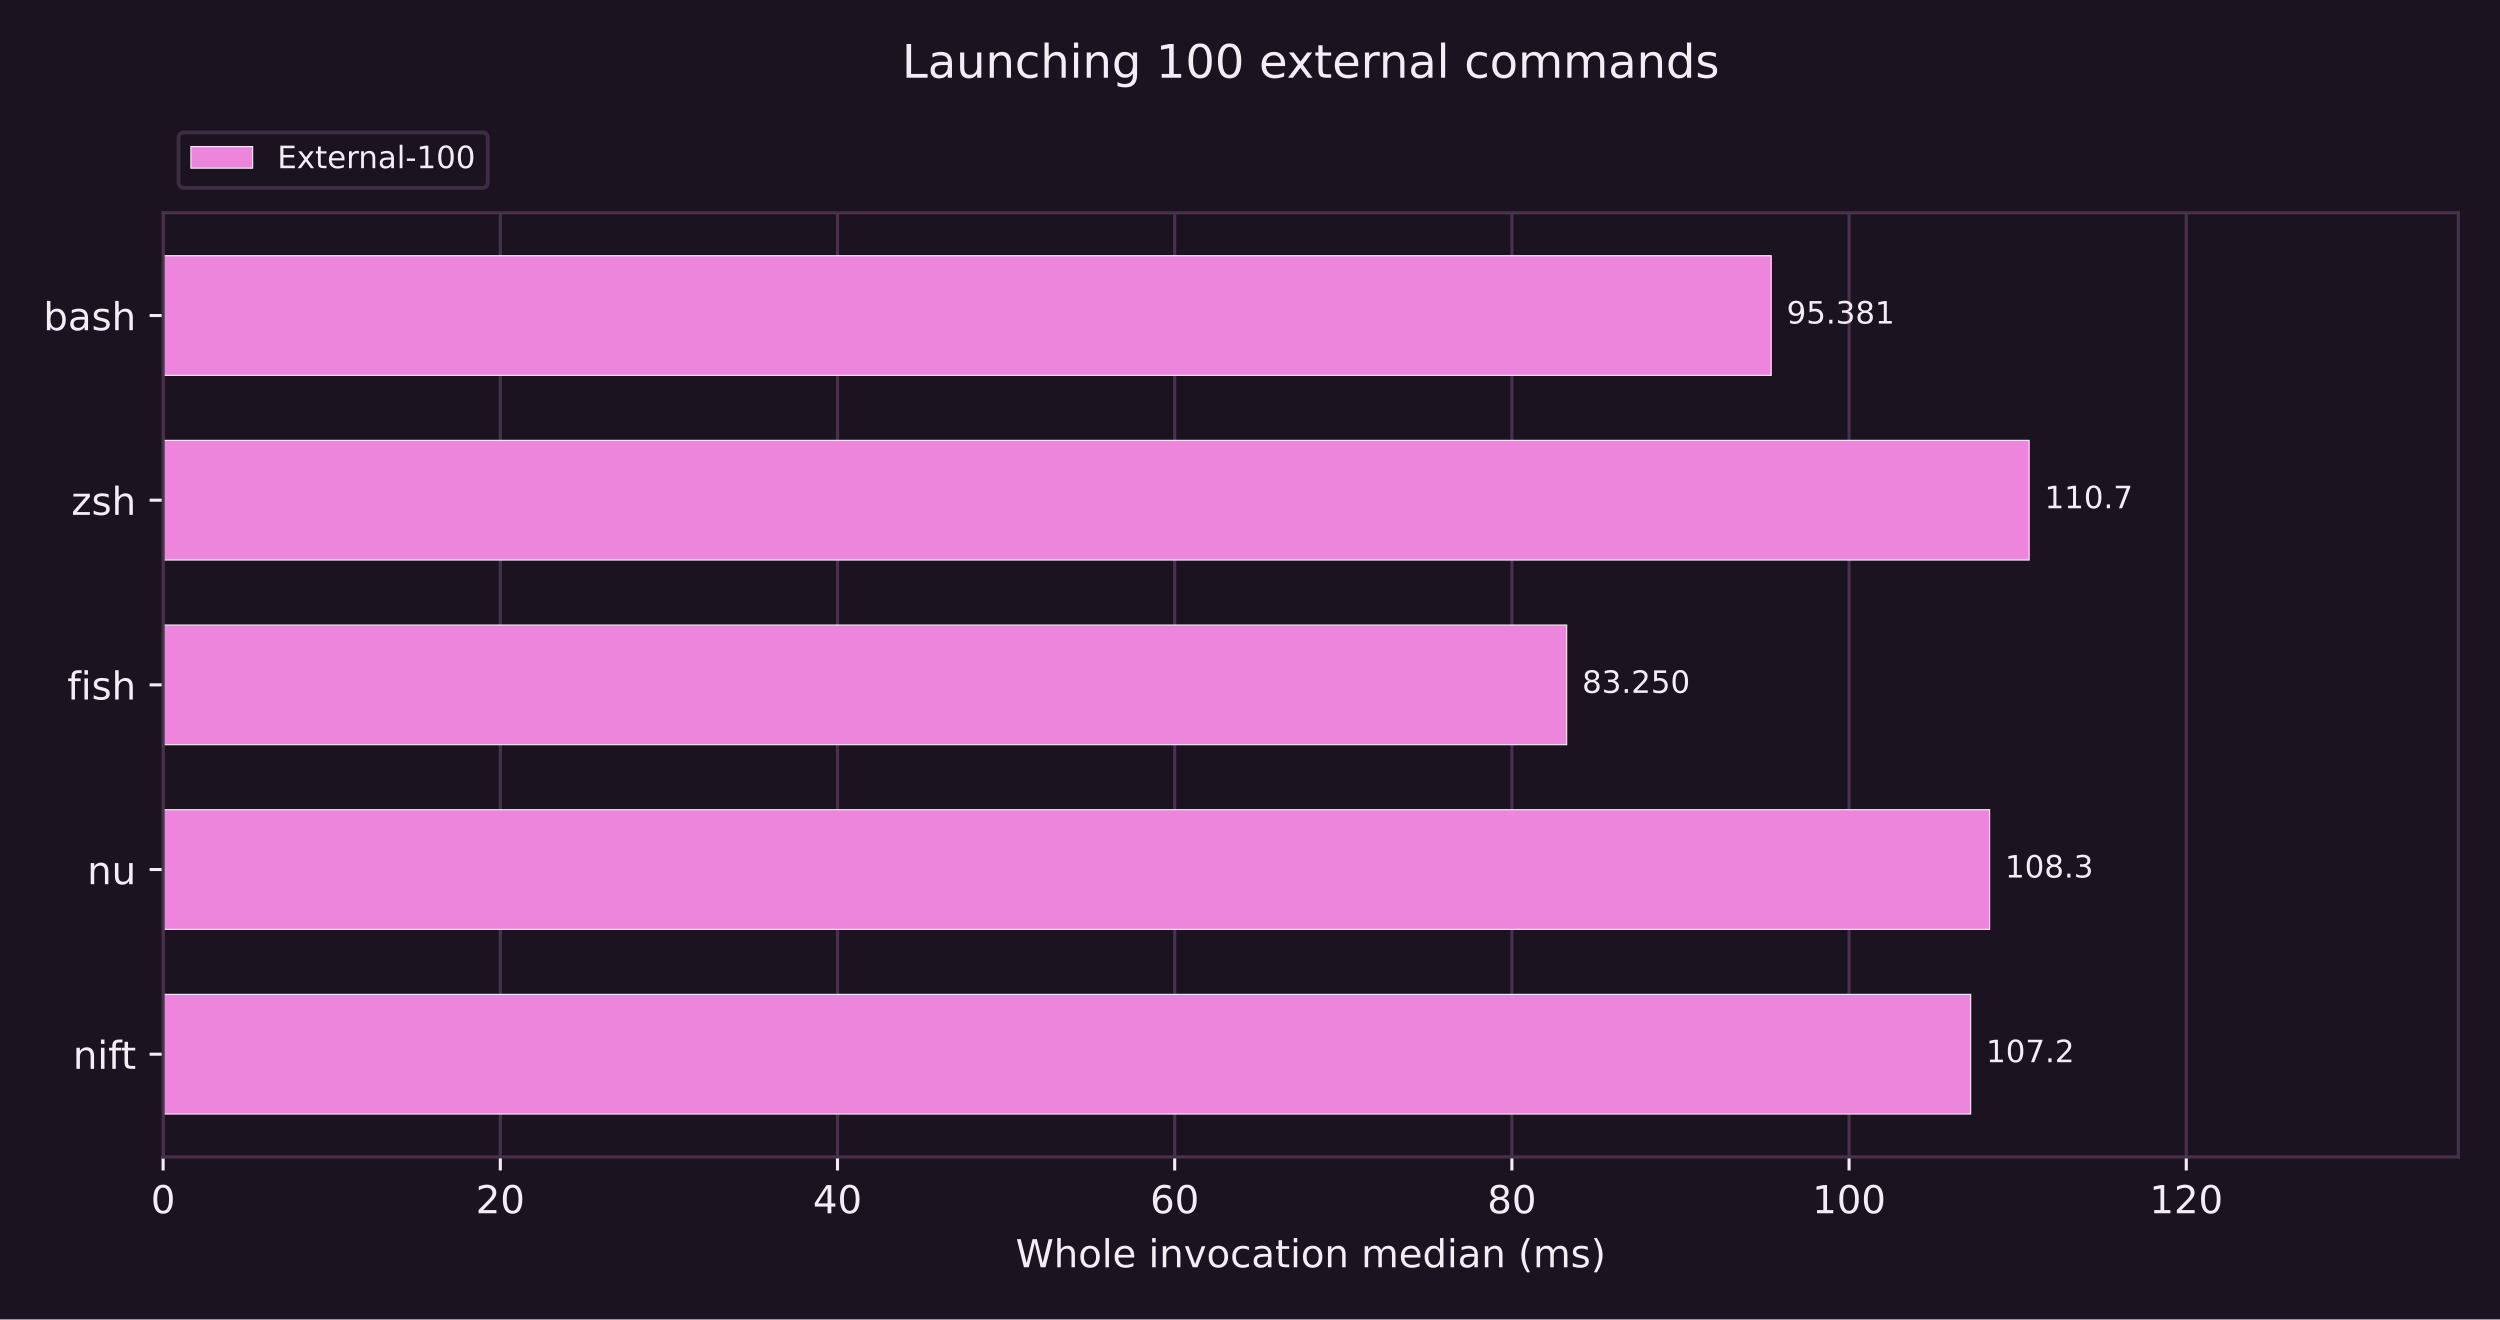
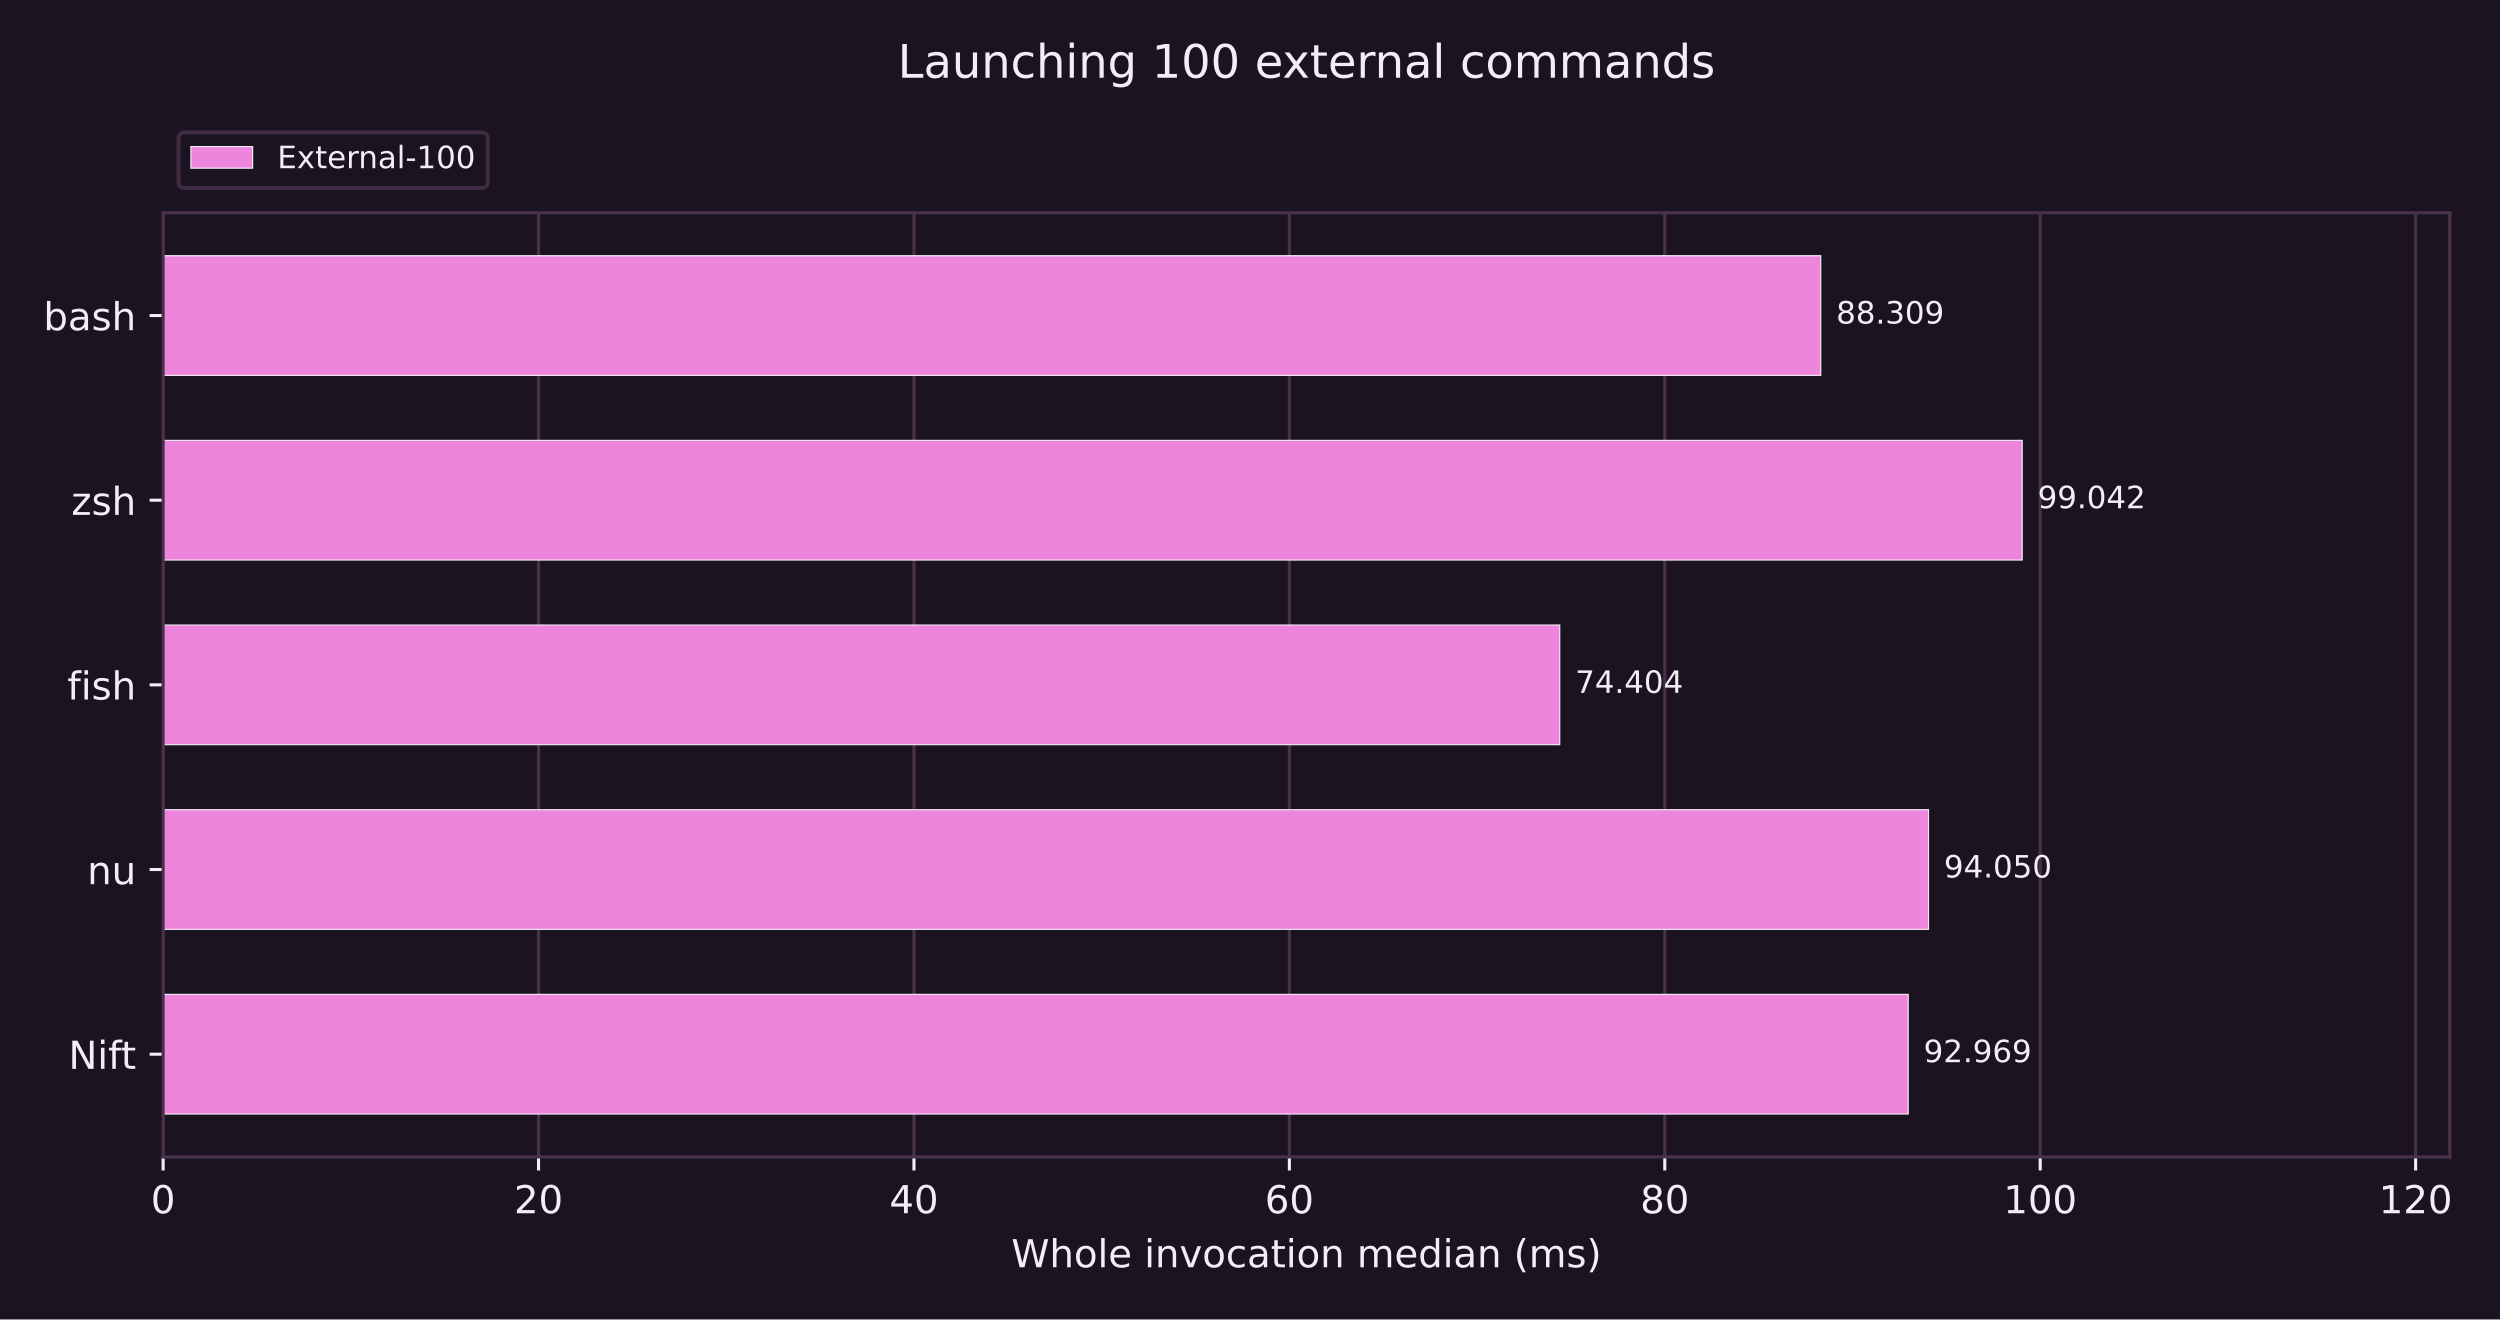
<svg xmlns="http://www.w3.org/2000/svg" xmlns:xlink="http://www.w3.org/1999/xlink" width="648pt" height="342pt" viewBox="0 0 648 342" version="1.1">
  <defs>
    <style type="text/css">*{stroke-linejoin: round; stroke-linecap: butt}</style>
  </defs>
  <g id="figure_1">
    <g id="patch_1">
      <path d="M 0 342  L 648 342  L 648 0  L 0 0  z " style="fill: #1b1420" />
    </g>
    <g id="axes_1">
      <g id="patch_2">
-         <path d="M 42.28 299.878  L 637.2 299.878  L 637.2 55.16  L 42.28 55.16  z " style="fill: #1b1420" />
+         <path d="M 42.28 299.878  L 634.988 299.878  L 634.988 55.16  L 42.28 55.16  z " style="fill: #1b1420" />
      </g>
      <g id="matplotlib.axis_1">
        <g id="xtick_1">
          <g id="line2d_1">
-             <path d="M 42.28 299.878  L 42.28 55.16  " clip-path="url(#p29268494ac)" style="fill: none; stroke: #49314d; stroke-width: 0.8; stroke-linecap: square" />
+             <path d="M 42.28 299.878  L 42.28 55.16  " clip-path="url(#pf2bfe2a7ea)" style="fill: none; stroke: #49314d; stroke-width: 0.8; stroke-linecap: square" />
          </g>
          <g id="line2d_2">
            <defs>
              <path id="m17a246e4b5" d="M 0 0  L 0 3.5  " style="stroke: #f4edf6; stroke-width: 0.8" />
            </defs>
            <g>
              <use xlink:href="#m17a246e4b5" x="42.28" y="299.878" style="fill: #f4edf6; stroke: #f4edf6; stroke-width: 0.8" />
            </g>
          </g>
          <g id="text_1">
            <text style="font-size: 10px; font-family: 'DejaVu Sans'; text-anchor: middle; fill: #f4edf6" x="42.28" y="314.475" transform="rotate(-0 42.28 314.4753)">0</text>
          </g>
        </g>
        <g id="xtick_2">
          <g id="line2d_3">
-             <path d="M 129.68 299.878  L 129.68 55.16  " clip-path="url(#p29268494ac)" style="fill: none; stroke: #49314d; stroke-width: 0.8; stroke-linecap: square" />
+             <path d="M 139.588 299.878  L 139.588 55.16  " clip-path="url(#pf2bfe2a7ea)" style="fill: none; stroke: #49314d; stroke-width: 0.8; stroke-linecap: square" />
          </g>
          <g id="line2d_4">
            <g>
-               <use xlink:href="#m17a246e4b5" x="129.68" y="299.878" style="fill: #f4edf6; stroke: #f4edf6; stroke-width: 0.8" />
+               <use xlink:href="#m17a246e4b5" x="139.588" y="299.878" style="fill: #f4edf6; stroke: #f4edf6; stroke-width: 0.8" />
            </g>
          </g>
          <g id="text_2">
-             <text style="font-size: 10px; font-family: 'DejaVu Sans'; text-anchor: middle; fill: #f4edf6" x="129.68" y="314.475" transform="rotate(-0 129.6802 314.4753)">20</text>
+             <text style="font-size: 10px; font-family: 'DejaVu Sans'; text-anchor: middle; fill: #f4edf6" x="139.588" y="314.475" transform="rotate(-0 139.5878 314.4753)">20</text>
          </g>
        </g>
        <g id="xtick_3">
          <g id="line2d_5">
-             <path d="M 217.08 299.878  L 217.08 55.16  " clip-path="url(#p29268494ac)" style="fill: none; stroke: #49314d; stroke-width: 0.8; stroke-linecap: square" />
+             <path d="M 236.896 299.878  L 236.896 55.16  " clip-path="url(#pf2bfe2a7ea)" style="fill: none; stroke: #49314d; stroke-width: 0.8; stroke-linecap: square" />
          </g>
          <g id="line2d_6">
            <g>
-               <use xlink:href="#m17a246e4b5" x="217.08" y="299.878" style="fill: #f4edf6; stroke: #f4edf6; stroke-width: 0.8" />
+               <use xlink:href="#m17a246e4b5" x="236.896" y="299.878" style="fill: #f4edf6; stroke: #f4edf6; stroke-width: 0.8" />
            </g>
          </g>
          <g id="text_3">
-             <text style="font-size: 10px; font-family: 'DejaVu Sans'; text-anchor: middle; fill: #f4edf6" x="217.08" y="314.475" transform="rotate(-0 217.0805 314.4753)">40</text>
+             <text style="font-size: 10px; font-family: 'DejaVu Sans'; text-anchor: middle; fill: #f4edf6" x="236.896" y="314.475" transform="rotate(-0 236.8956 314.4753)">40</text>
          </g>
        </g>
        <g id="xtick_4">
          <g id="line2d_7">
-             <path d="M 304.481 299.878  L 304.481 55.16  " clip-path="url(#p29268494ac)" style="fill: none; stroke: #49314d; stroke-width: 0.8; stroke-linecap: square" />
+             <path d="M 334.203 299.878  L 334.203 55.16  " clip-path="url(#pf2bfe2a7ea)" style="fill: none; stroke: #49314d; stroke-width: 0.8; stroke-linecap: square" />
          </g>
          <g id="line2d_8">
            <g>
-               <use xlink:href="#m17a246e4b5" x="304.481" y="299.878" style="fill: #f4edf6; stroke: #f4edf6; stroke-width: 0.8" />
+               <use xlink:href="#m17a246e4b5" x="334.203" y="299.878" style="fill: #f4edf6; stroke: #f4edf6; stroke-width: 0.8" />
            </g>
          </g>
          <g id="text_4">
-             <text style="font-size: 10px; font-family: 'DejaVu Sans'; text-anchor: middle; fill: #f4edf6" x="304.481" y="314.475" transform="rotate(-0 304.4807 314.4753)">60</text>
+             <text style="font-size: 10px; font-family: 'DejaVu Sans'; text-anchor: middle; fill: #f4edf6" x="334.203" y="314.475" transform="rotate(-0 334.2034 314.4753)">60</text>
          </g>
        </g>
        <g id="xtick_5">
          <g id="line2d_9">
-             <path d="M 391.881 299.878  L 391.881 55.16  " clip-path="url(#p29268494ac)" style="fill: none; stroke: #49314d; stroke-width: 0.8; stroke-linecap: square" />
+             <path d="M 431.511 299.878  L 431.511 55.16  " clip-path="url(#pf2bfe2a7ea)" style="fill: none; stroke: #49314d; stroke-width: 0.8; stroke-linecap: square" />
          </g>
          <g id="line2d_10">
            <g>
-               <use xlink:href="#m17a246e4b5" x="391.881" y="299.878" style="fill: #f4edf6; stroke: #f4edf6; stroke-width: 0.8" />
+               <use xlink:href="#m17a246e4b5" x="431.511" y="299.878" style="fill: #f4edf6; stroke: #f4edf6; stroke-width: 0.8" />
            </g>
          </g>
          <g id="text_5">
-             <text style="font-size: 10px; font-family: 'DejaVu Sans'; text-anchor: middle; fill: #f4edf6" x="391.881" y="314.475" transform="rotate(-0 391.8809 314.4753)">80</text>
+             <text style="font-size: 10px; font-family: 'DejaVu Sans'; text-anchor: middle; fill: #f4edf6" x="431.511" y="314.475" transform="rotate(-0 431.5112 314.4753)">80</text>
          </g>
        </g>
        <g id="xtick_6">
          <g id="line2d_11">
-             <path d="M 479.281 299.878  L 479.281 55.16  " clip-path="url(#p29268494ac)" style="fill: none; stroke: #49314d; stroke-width: 0.8; stroke-linecap: square" />
+             <path d="M 528.819 299.878  L 528.819 55.16  " clip-path="url(#pf2bfe2a7ea)" style="fill: none; stroke: #49314d; stroke-width: 0.8; stroke-linecap: square" />
          </g>
          <g id="line2d_12">
            <g>
-               <use xlink:href="#m17a246e4b5" x="479.281" y="299.878" style="fill: #f4edf6; stroke: #f4edf6; stroke-width: 0.8" />
+               <use xlink:href="#m17a246e4b5" x="528.819" y="299.878" style="fill: #f4edf6; stroke: #f4edf6; stroke-width: 0.8" />
            </g>
          </g>
          <g id="text_6">
-             <text style="font-size: 10px; font-family: 'DejaVu Sans'; text-anchor: middle; fill: #f4edf6" x="479.281" y="314.475" transform="rotate(-0 479.2811 314.4753)">100</text>
+             <text style="font-size: 10px; font-family: 'DejaVu Sans'; text-anchor: middle; fill: #f4edf6" x="528.819" y="314.475" transform="rotate(-0 528.819 314.4753)">100</text>
          </g>
        </g>
        <g id="xtick_7">
          <g id="line2d_13">
-             <path d="M 566.681 299.878  L 566.681 55.16  " clip-path="url(#p29268494ac)" style="fill: none; stroke: #49314d; stroke-width: 0.8; stroke-linecap: square" />
+             <path d="M 626.127 299.878  L 626.127 55.16  " clip-path="url(#pf2bfe2a7ea)" style="fill: none; stroke: #49314d; stroke-width: 0.8; stroke-linecap: square" />
          </g>
          <g id="line2d_14">
            <g>
-               <use xlink:href="#m17a246e4b5" x="566.681" y="299.878" style="fill: #f4edf6; stroke: #f4edf6; stroke-width: 0.8" />
+               <use xlink:href="#m17a246e4b5" x="626.127" y="299.878" style="fill: #f4edf6; stroke: #f4edf6; stroke-width: 0.8" />
            </g>
          </g>
          <g id="text_7">
-             <text style="font-size: 10px; font-family: 'DejaVu Sans'; text-anchor: middle; fill: #f4edf6" x="566.681" y="314.475" transform="rotate(-0 566.6814 314.4753)">120</text>
+             <text style="font-size: 10px; font-family: 'DejaVu Sans'; text-anchor: middle; fill: #f4edf6" x="626.127" y="314.475" transform="rotate(-0 626.1268 314.4753)">120</text>
          </g>
        </g>
        <g id="text_8">
-           <text style="font-size: 10px; font-family: 'DejaVu Sans'; text-anchor: middle; fill: #f4edf6" x="339.74" y="328.476" transform="rotate(-0 339.74 328.4761)">Whole invocation median (ms)</text>
+           <text style="font-size: 10px; font-family: 'DejaVu Sans'; text-anchor: middle; fill: #f4edf6" x="338.634" y="328.476" transform="rotate(-0 338.6342 328.4761)">Whole invocation median (ms)</text>
        </g>
      </g>
      <g id="matplotlib.axis_2">
        <g id="ytick_1">
          <g id="line2d_15">
            <defs>
              <path id="m6226300c67" d="M 0 0  L -3.5 0  " style="stroke: #f4edf6; stroke-width: 0.8" />
            </defs>
            <g>
              <use xlink:href="#m6226300c67" x="42.28" y="81.791" style="fill: #f4edf6; stroke: #f4edf6; stroke-width: 0.8" />
            </g>
          </g>
          <g id="text_9">
            <text style="font-size: 10px; font-family: 'DejaVu Sans'; text-anchor: end; fill: #f4edf6" x="35.28" y="85.591" transform="rotate(-0 35.28 85.5906)">bash</text>
          </g>
        </g>
        <g id="ytick_2">
          <g id="line2d_16">
            <g>
              <use xlink:href="#m6226300c67" x="42.28" y="129.655" style="fill: #f4edf6; stroke: #f4edf6; stroke-width: 0.8" />
            </g>
          </g>
          <g id="text_10">
            <text style="font-size: 10px; font-family: 'DejaVu Sans'; text-anchor: end; fill: #f4edf6" x="35.28" y="133.454" transform="rotate(-0 35.28 133.4543)">zsh</text>
          </g>
        </g>
        <g id="ytick_3">
          <g id="line2d_17">
            <g>
              <use xlink:href="#m6226300c67" x="42.28" y="177.519" style="fill: #f4edf6; stroke: #f4edf6; stroke-width: 0.8" />
            </g>
          </g>
          <g id="text_11">
            <text style="font-size: 10px; font-family: 'DejaVu Sans'; text-anchor: end; fill: #f4edf6" x="35.28" y="181.318" transform="rotate(-0 35.28 181.318)">fish</text>
          </g>
        </g>
        <g id="ytick_4">
          <g id="line2d_18">
            <g>
              <use xlink:href="#m6226300c67" x="42.28" y="225.383" style="fill: #f4edf6; stroke: #f4edf6; stroke-width: 0.8" />
            </g>
          </g>
          <g id="text_12">
            <text style="font-size: 10px; font-family: 'DejaVu Sans'; text-anchor: end; fill: #f4edf6" x="35.28" y="229.181" transform="rotate(-0 35.28 229.1814)">nu</text>
          </g>
        </g>
        <g id="ytick_5">
          <g id="line2d_19">
            <g>
              <use xlink:href="#m6226300c67" x="42.28" y="273.246" style="fill: #f4edf6; stroke: #f4edf6; stroke-width: 0.8" />
            </g>
          </g>
          <g id="text_13">
-             <text style="font-size: 10px; font-family: 'DejaVu Sans'; text-anchor: end; fill: #f4edf6" x="35.28" y="277.045" transform="rotate(-0 35.28 277.0455)">nift</text>
+             <text style="font-size: 10px; font-family: 'DejaVu Sans'; text-anchor: end; fill: #f4edf6" x="35.28" y="277.045" transform="rotate(-0 35.28 277.0455)">Nift</text>
          </g>
        </g>
      </g>
      <g id="patch_3">
-         <path d="M 42.28 66.284  L 459.095 66.284  L 459.095 97.299  L 42.28 97.299  z " clip-path="url(#p29268494ac)" style="fill: #ed85dc; stroke: #f4edf6; stroke-width: 0.3; stroke-linejoin: miter" />
+         <path d="M 42.28 66.284  L 471.936 66.284  L 471.936 97.299  L 42.28 97.299  z " clip-path="url(#pf2bfe2a7ea)" style="fill: #ed85dc; stroke: #f4edf6; stroke-width: 0.3; stroke-linejoin: miter" />
      </g>
      <g id="patch_4">
-         <path d="M 42.28 114.147  L 525.955 114.147  L 525.955 145.163  L 42.28 145.163  z " clip-path="url(#p29268494ac)" style="fill: #ed85dc; stroke: #f4edf6; stroke-width: 0.3; stroke-linejoin: miter" />
+         <path d="M 42.28 114.147  L 524.157 114.147  L 524.157 145.163  L 42.28 145.163  z " clip-path="url(#pf2bfe2a7ea)" style="fill: #ed85dc; stroke: #f4edf6; stroke-width: 0.3; stroke-linejoin: miter" />
      </g>
      <g id="patch_5">
-         <path d="M 42.28 162.011  L 406.083 162.011  L 406.083 193.027  L 42.28 193.027  z " clip-path="url(#p29268494ac)" style="fill: #ed85dc; stroke: #f4edf6; stroke-width: 0.3; stroke-linejoin: miter" />
+         <path d="M 42.28 162.011  L 404.285 162.011  L 404.285 193.027  L 42.28 193.027  z " clip-path="url(#pf2bfe2a7ea)" style="fill: #ed85dc; stroke: #f4edf6; stroke-width: 0.3; stroke-linejoin: miter" />
      </g>
      <g id="patch_6">
-         <path d="M 42.28 209.875  L 515.705 209.875  L 515.705 240.89  L 42.28 240.89  z " clip-path="url(#p29268494ac)" style="fill: #ed85dc; stroke: #f4edf6; stroke-width: 0.3; stroke-linejoin: miter" />
+         <path d="M 42.28 209.875  L 499.87 209.875  L 499.87 240.89  L 42.28 240.89  z " clip-path="url(#pf2bfe2a7ea)" style="fill: #ed85dc; stroke: #f4edf6; stroke-width: 0.3; stroke-linejoin: miter" />
      </g>
      <g id="patch_7">
-         <path d="M 42.28 257.738  L 510.796 257.738  L 510.796 288.754  L 42.28 288.754  z " clip-path="url(#p29268494ac)" style="fill: #ed85dc; stroke: #f4edf6; stroke-width: 0.3; stroke-linejoin: miter" />
+         <path d="M 42.28 257.738  L 494.61 257.738  L 494.61 288.754  L 42.28 288.754  z " clip-path="url(#pf2bfe2a7ea)" style="fill: #ed85dc; stroke: #f4edf6; stroke-width: 0.3; stroke-linejoin: miter" />
      </g>
      <g id="patch_8">
        <path d="M 42.28 299.878  L 42.28 55.16  " style="fill: none; stroke: #49314d; stroke-width: 0.8; stroke-linejoin: miter; stroke-linecap: square" />
      </g>
      <g id="patch_9">
-         <path d="M 637.2 299.878  L 637.2 55.16  " style="fill: none; stroke: #49314d; stroke-width: 0.8; stroke-linejoin: miter; stroke-linecap: square" />
+         <path d="M 634.988 299.878  L 634.988 55.16  " style="fill: none; stroke: #49314d; stroke-width: 0.8; stroke-linejoin: miter; stroke-linecap: square" />
      </g>
      <g id="patch_10">
-         <path d="M 42.28 299.878  L 637.2 299.878  " style="fill: none; stroke: #49314d; stroke-width: 0.8; stroke-linejoin: miter; stroke-linecap: square" />
+         <path d="M 42.28 299.878  L 634.988 299.878  " style="fill: none; stroke: #49314d; stroke-width: 0.8; stroke-linejoin: miter; stroke-linecap: square" />
      </g>
      <g id="patch_11">
-         <path d="M 42.28 55.16  L 637.2 55.16  " style="fill: none; stroke: #49314d; stroke-width: 0.8; stroke-linejoin: miter; stroke-linecap: square" />
+         <path d="M 42.28 55.16  L 634.988 55.16  " style="fill: none; stroke: #49314d; stroke-width: 0.8; stroke-linejoin: miter; stroke-linecap: square" />
      </g>
      <g id="text_14">
-         <text style="font-size: 8px; font-family: 'DejaVu Sans'; text-anchor: start; fill: #f4edf6" x="463.095" y="83.87" transform="rotate(-0 463.0951 83.8695)">95.381</text>
+         <text style="font-size: 8px; font-family: 'DejaVu Sans'; text-anchor: start; fill: #f4edf6" x="475.936" y="83.87" transform="rotate(-0 475.9361 83.8695)">88.309</text>
      </g>
      <g id="text_15">
-         <text style="font-size: 8px; font-family: 'DejaVu Sans'; text-anchor: start; fill: #f4edf6" x="529.955" y="131.733" transform="rotate(-0 529.9548 131.7332)">110.7</text>
+         <text style="font-size: 8px; font-family: 'DejaVu Sans'; text-anchor: start; fill: #f4edf6" x="528.157" y="131.733" transform="rotate(-0 528.1567 131.7332)">99.042</text>
      </g>
      <g id="text_16">
-         <text style="font-size: 8px; font-family: 'DejaVu Sans'; text-anchor: start; fill: #f4edf6" x="410.083" y="179.597" transform="rotate(-0 410.0832 179.597)">83.250</text>
+         <text style="font-size: 8px; font-family: 'DejaVu Sans'; text-anchor: start; fill: #f4edf6" x="408.285" y="179.597" transform="rotate(-0 408.2852 179.597)">74.404</text>
      </g>
      <g id="text_17">
-         <text style="font-size: 8px; font-family: 'DejaVu Sans'; text-anchor: start; fill: #f4edf6" x="519.705" y="227.461" transform="rotate(-0 519.705 227.4607)">108.3</text>
+         <text style="font-size: 8px; font-family: 'DejaVu Sans'; text-anchor: start; fill: #f4edf6" x="503.87" y="227.461" transform="rotate(-0 503.8703 227.4607)">94.050</text>
      </g>
      <g id="text_18">
-         <text style="font-size: 8px; font-family: 'DejaVu Sans'; text-anchor: start; fill: #f4edf6" x="514.796" y="275.324" transform="rotate(-0 514.7962 275.3244)">107.2</text>
+         <text style="font-size: 8px; font-family: 'DejaVu Sans'; text-anchor: start; fill: #f4edf6" x="498.61" y="275.324" transform="rotate(-0 498.61 275.3244)">92.969</text>
      </g>
      <g id="text_19">
-         <text style="font-size: 12px; font-family: 'DejaVu Sans'; text-anchor: middle; fill: #f4edf6" x="339.74" y="20.16" transform="rotate(-0 339.74 20.16)">Launching 100 external commands</text>
+         <text style="font-size: 12px; font-family: 'DejaVu Sans'; text-anchor: middle; fill: #f4edf6" x="338.634" y="20.16" transform="rotate(-0 338.6342 20.16)">Launching 100 external commands</text>
      </g>
      <g id="legend_1">
        <g id="patch_12">
          <path d="M 47.88 48.713  L 124.829 48.713  Q 126.429 48.713 126.429 47.113  L 126.429 35.912  Q 126.429 34.312 124.829 34.312  L 47.88 34.312  Q 46.28 34.312 46.28 35.912  L 46.28 47.113  Q 46.28 48.713 47.88 48.713  z " style="fill: #1b1420; opacity: 0.8; stroke: #49314d; stroke-linejoin: miter" />
        </g>
        <g id="patch_13">
          <path d="M 49.48 43.591  L 65.48 43.591  L 65.48 37.991  L 49.48 37.991  z " style="fill: #ed85dc; stroke: #f4edf6; stroke-width: 0.3; stroke-linejoin: miter" />
        </g>
        <g id="text_20">
          <text style="font-size: 8px; font-family: 'DejaVu Sans'; text-anchor: start; fill: #f4edf6" x="71.88" y="43.591" transform="rotate(-0 71.88 43.59095)">External-100</text>
        </g>
      </g>
    </g>
  </g>
  <defs>
-     <clipPath id="p29268494ac">
-       <rect x="42.28" y="55.16" width="594.92" height="244.718" />
+     <clipPath id="pf2bfe2a7ea">
+       <rect x="42.28" y="55.16" width="592.708" height="244.718" />
    </clipPath>
  </defs>
</svg>
